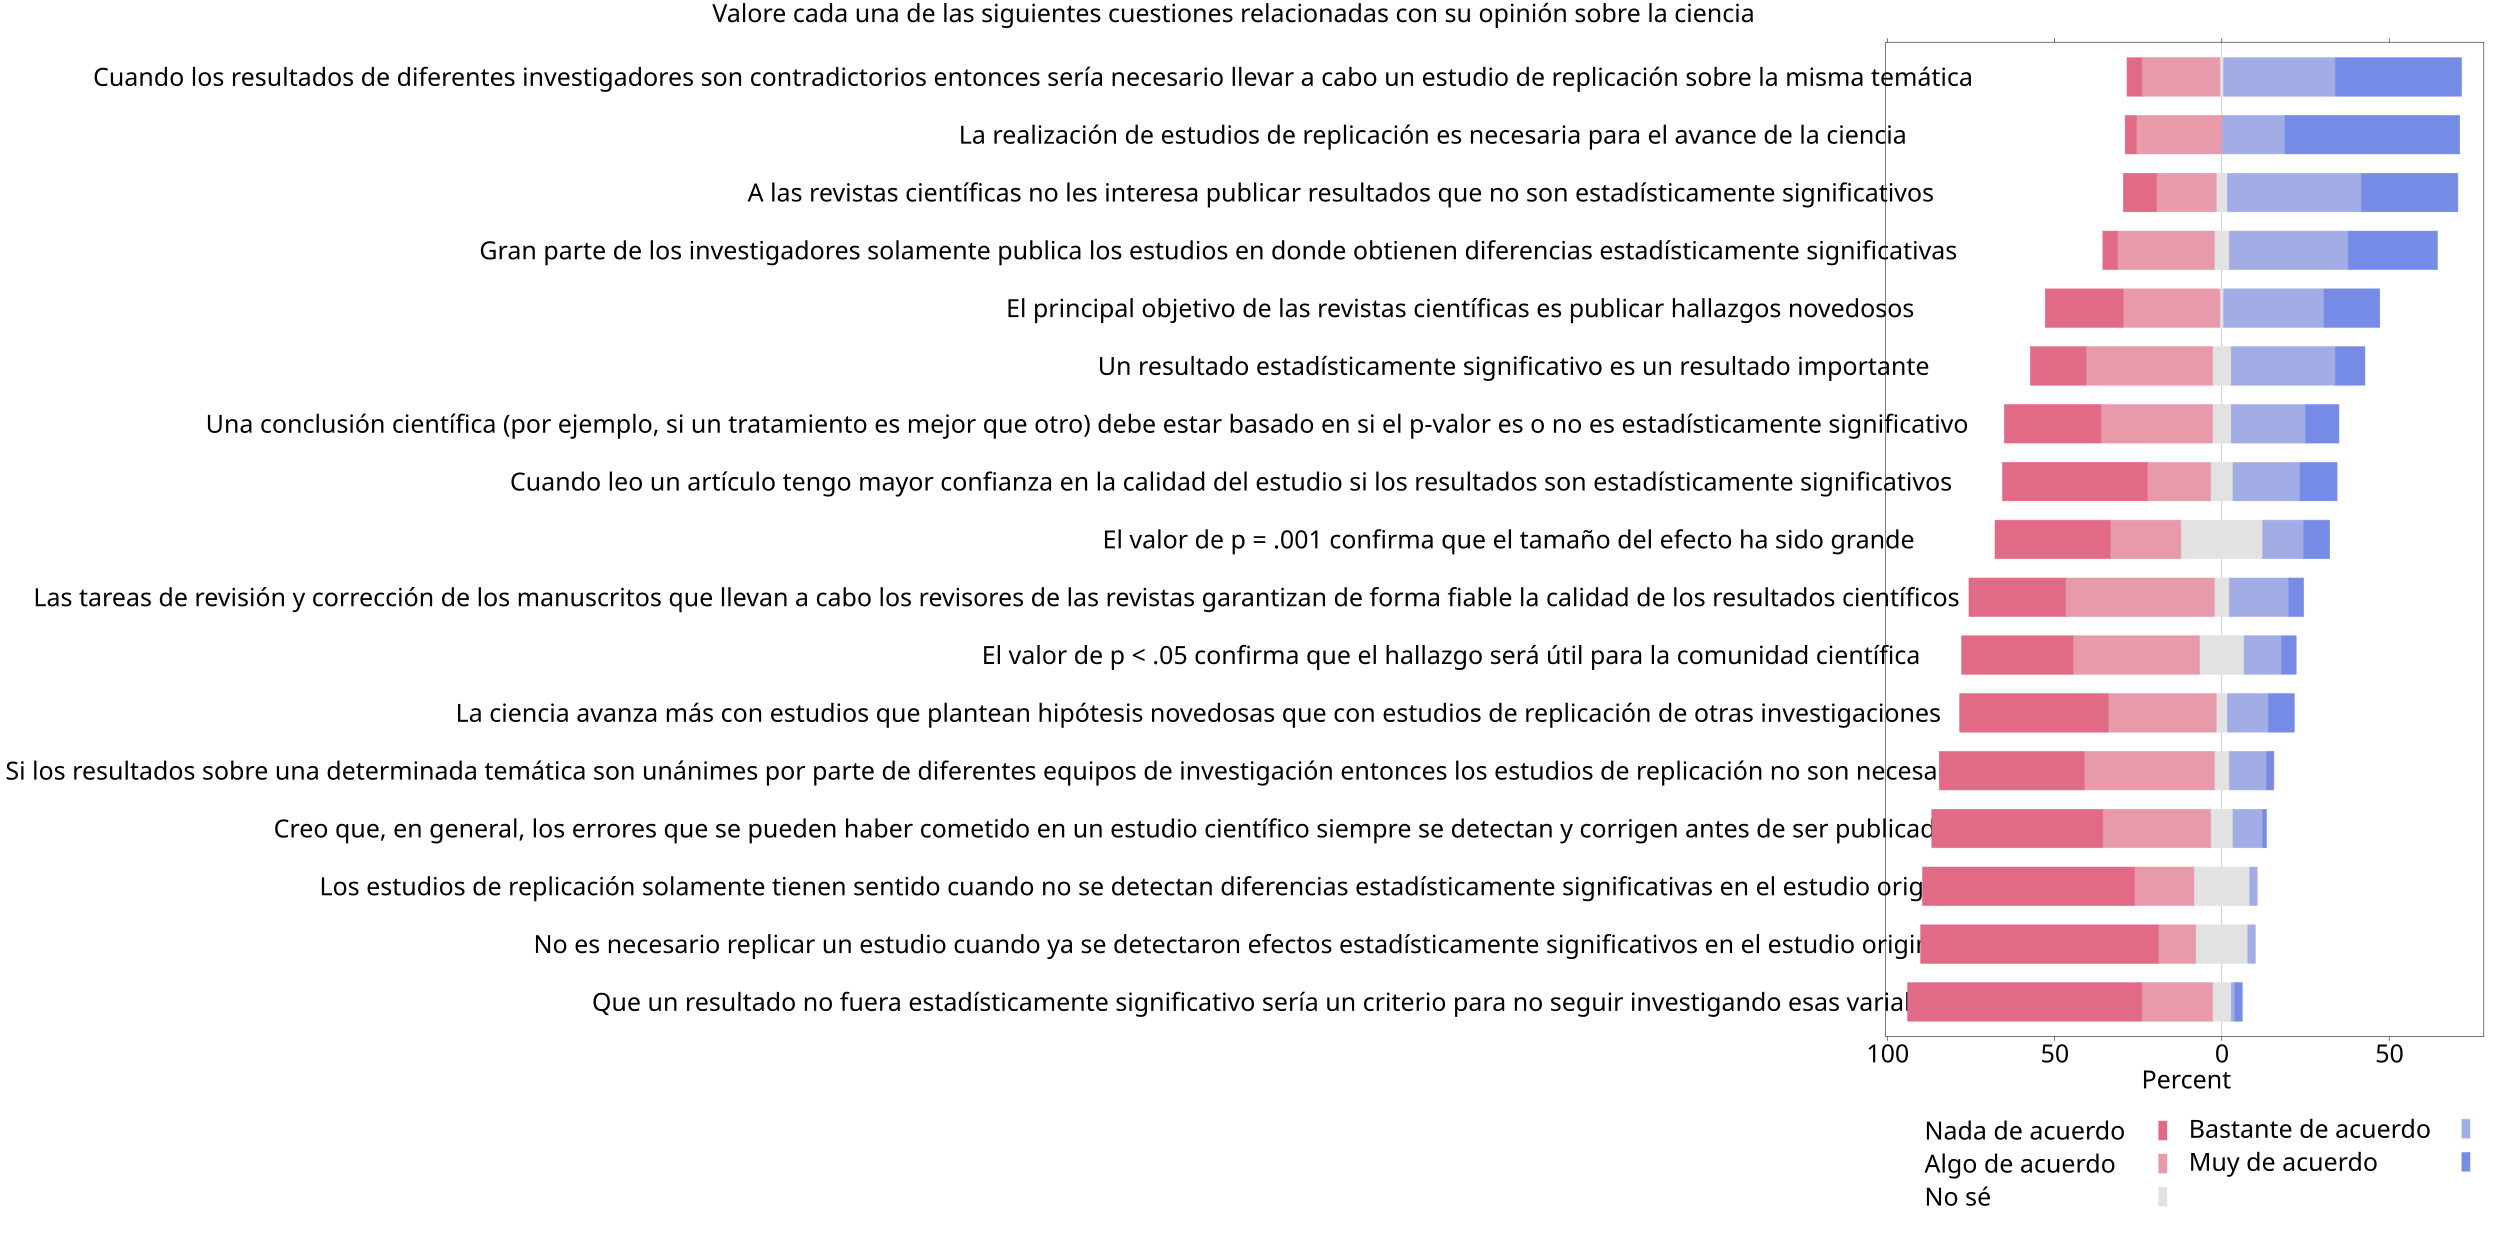
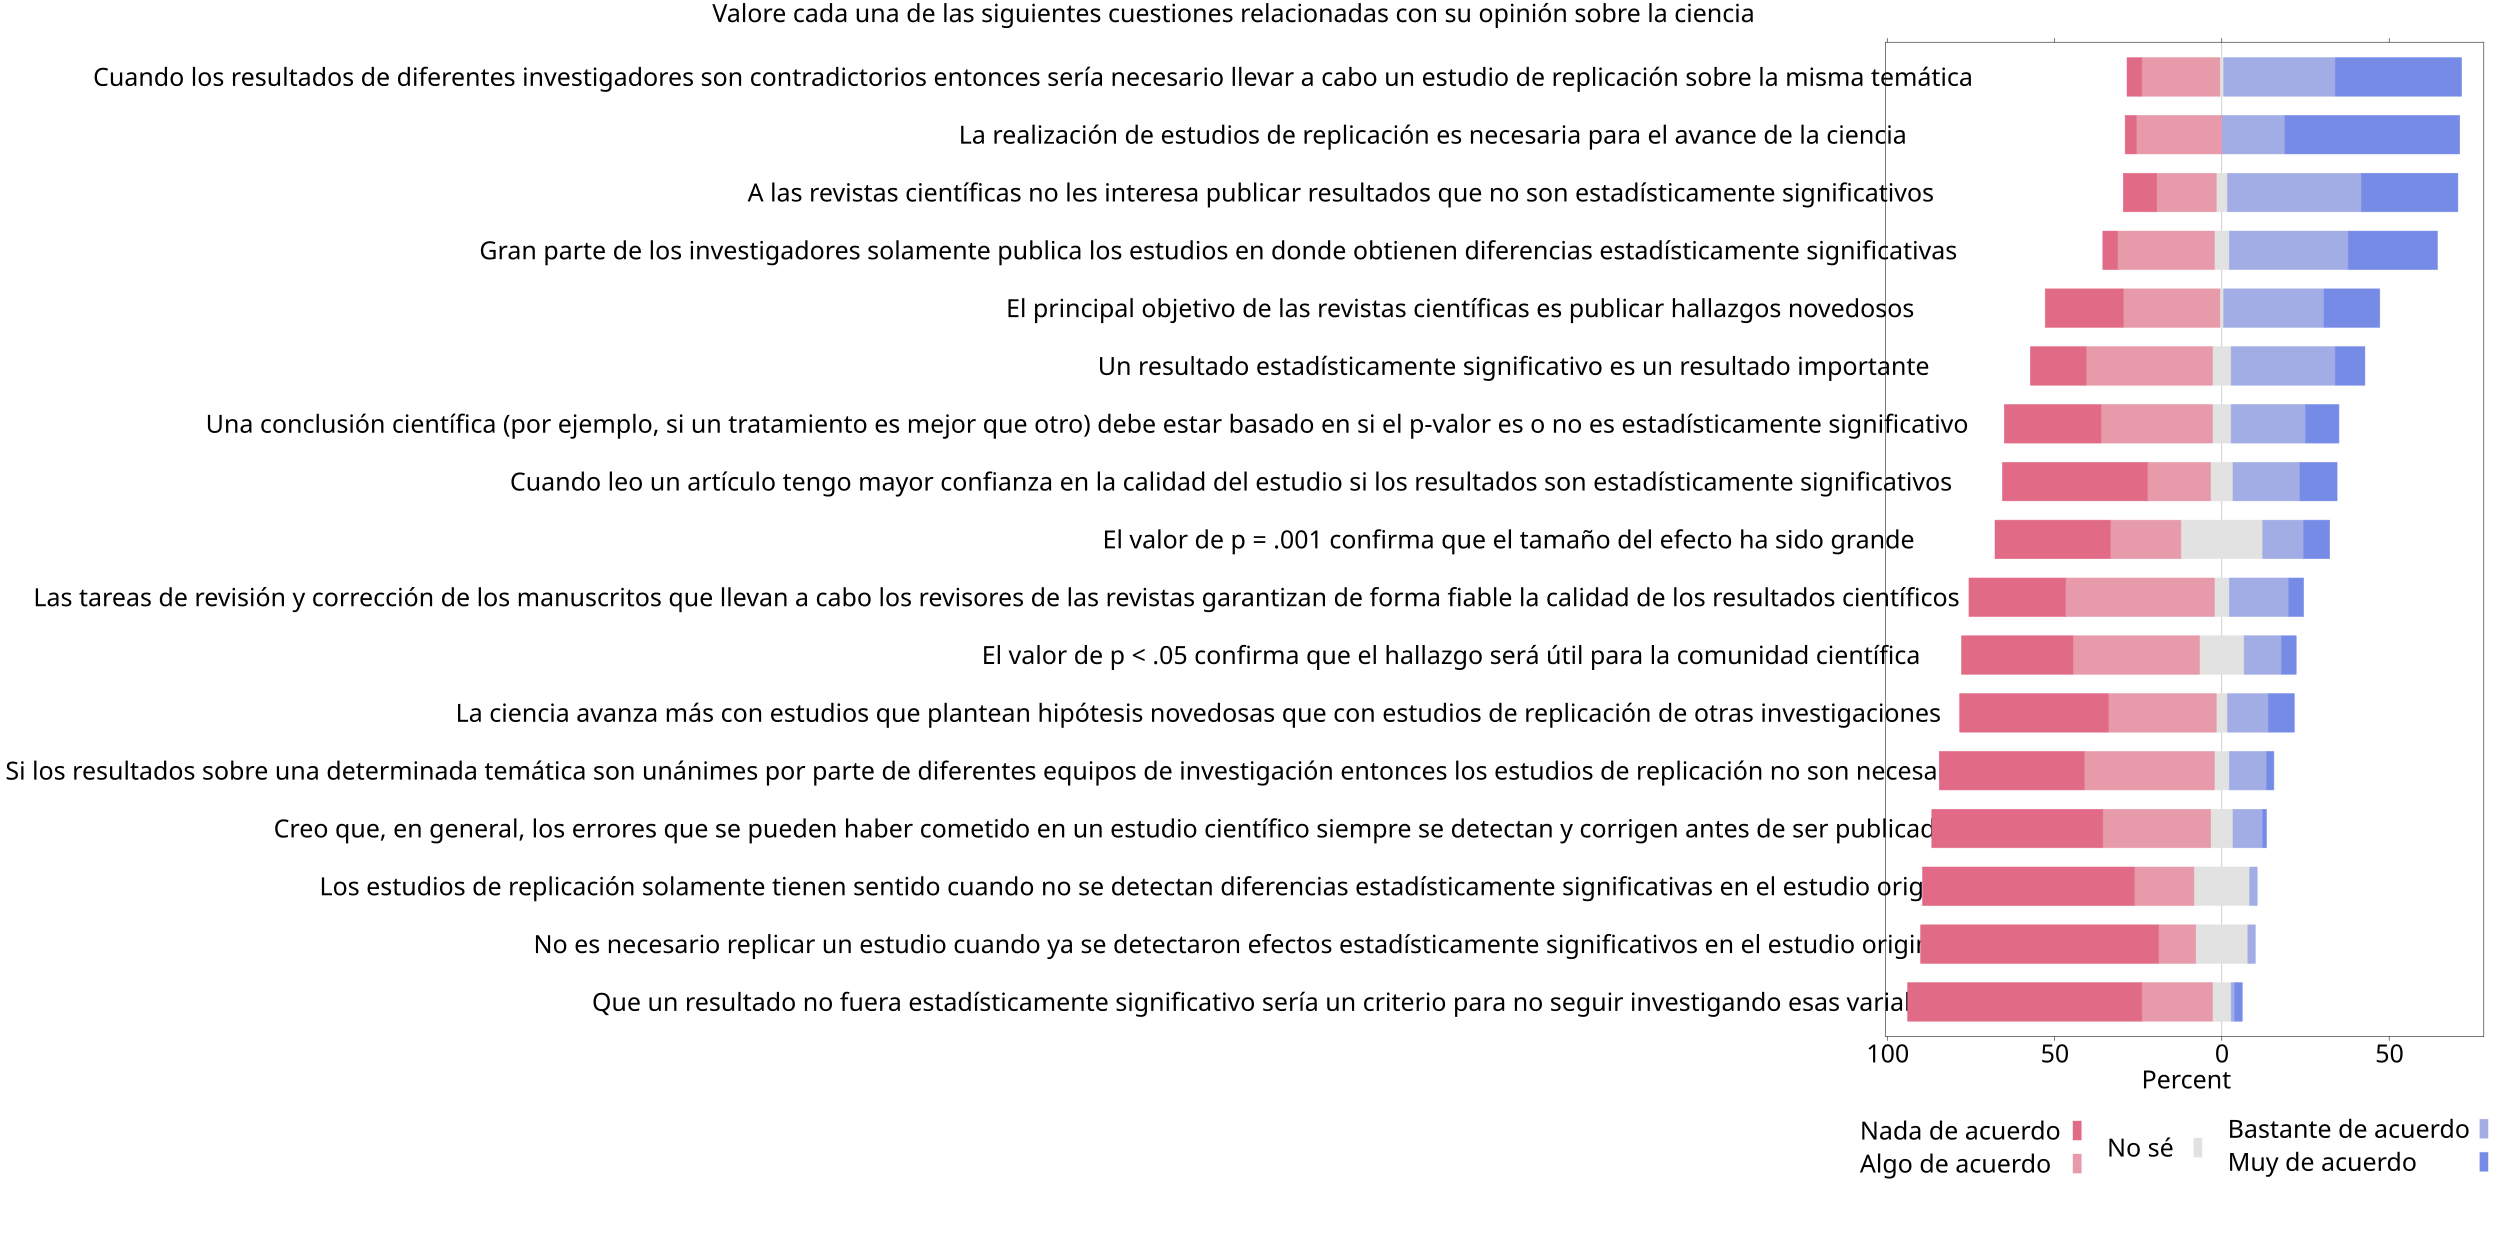
<svg xmlns="http://www.w3.org/2000/svg" xmlns:xlink="http://www.w3.org/1999/xlink" version="1.1" id="Capa_1" x="0px" y="0px" viewBox="0 0 3600 1800" style="enable-background:new 0 0 3600 1800;" xml:space="preserve">
  <style type="text/css">
	.st0{fill:#FFFFFF;}
	.st1{clip-path:url(#SVGID_2_);}
	.st2{fill:none;}
	.st3{font-family:'Arial-BoldMT';}
	.st4{font-size:36px;}
	.st5{font-family:'ArialMT';}
	.st6{clip-path:url(#SVGID_4_);}
	.st7{fill:none;stroke:#000000;stroke-width:0.75;stroke-linecap:round;stroke-linejoin:round;stroke-miterlimit:10;}
	.st8{clip-path:url(#SVGID_6_);}
	.st9{fill:none;stroke:#A6A6A6;stroke-width:0.75;stroke-linecap:round;stroke-linejoin:round;stroke-miterlimit:10;}
	.st10{fill:#E2E2E2;stroke:#E2E2E2;stroke-width:0.75;stroke-linecap:round;stroke-linejoin:round;stroke-miterlimit:10;}
	.st11{fill:#A2ACE5;stroke:#A2ACE5;stroke-width:0.75;stroke-linecap:round;stroke-linejoin:round;stroke-miterlimit:10;}
	.st12{fill:#768BE6;stroke:#768BE6;stroke-width:0.75;stroke-linecap:round;stroke-linejoin:round;stroke-miterlimit:10;}
	.st13{fill:#E79AA9;stroke:#E79AA9;stroke-width:0.75;stroke-linecap:round;stroke-linejoin:round;stroke-miterlimit:10;}
	.st14{fill:#E16A86;stroke:#E16A86;stroke-width:0.75;stroke-linecap:round;stroke-linejoin:round;stroke-miterlimit:10;}
- 	.st15{fill:#E16A86;stroke:#FFFFFF;stroke-width:0.75;stroke-linecap:round;stroke-linejoin:round;stroke-miterlimit:10;}
- 	.st16{fill:#E79AA9;stroke:#FFFFFF;stroke-width:0.75;stroke-linecap:round;stroke-linejoin:round;stroke-miterlimit:10;}
- 	.st17{fill:#E2E2E2;stroke:#FFFFFF;stroke-width:0.75;stroke-linecap:round;stroke-linejoin:round;stroke-miterlimit:10;}
+ 	.st15{fill:#E2E2E2;stroke:#FFFFFF;stroke-width:0.75;stroke-linecap:round;stroke-linejoin:round;stroke-miterlimit:10;}
+ 	.st16{fill:#E16A86;stroke:#FFFFFF;stroke-width:0.75;stroke-linecap:round;stroke-linejoin:round;stroke-miterlimit:10;}
+ 	.st17{fill:#E79AA9;stroke:#FFFFFF;stroke-width:0.75;stroke-linecap:round;stroke-linejoin:round;stroke-miterlimit:10;}
	.st18{fill:#A2ACE5;stroke:#FFFFFF;stroke-width:0.75;stroke-linecap:round;stroke-linejoin:round;stroke-miterlimit:10;}
	.st19{fill:#768BE6;stroke:#FFFFFF;stroke-width:0.75;stroke-linecap:round;stroke-linejoin:round;stroke-miterlimit:10;}
</style>
  <rect class="st0" width="3600" height="1800" />
  <g>
    <g>
      <defs>
        <rect id="SVGID_1_" width="3600" height="1800" />
      </defs>
      <clipPath id="SVGID_2_">
        <use xlink:href="#SVGID_1_" style="overflow:visible;" />
      </clipPath>
      <g class="st1">
        <rect class="st2" width="3600" height="1800" />
        <text transform="matrix(1 0 0 1 1025.727 31.78)" class="st3 st4">Valore cada una de las siguientes cuestiones relacionadas con su opinión sobre la ciencia</text>
        <rect x="3083.8" y="1536.4" class="st2" width="124.1" height="42.6" />
        <text transform="matrix(1 0 0 1 3083.837 1567.28)" class="st5 st4">Percent</text>
      </g>
    </g>
  </g>
  <g>
    <g>
      <defs>
        <rect id="SVGID_3_" width="3600" height="1800" />
      </defs>
      <clipPath id="SVGID_4_">
        <use xlink:href="#SVGID_3_" style="overflow:visible;" />
      </clipPath>
      <g class="st6">
        <line class="st7" x1="2717.6" y1="60.8" x2="2717.6" y2="55.1" />
        <line class="st7" x1="2958.5" y1="60.8" x2="2958.5" y2="55.1" />
        <line class="st7" x1="3199.4" y1="60.8" x2="3199.4" y2="55.1" />
        <line class="st7" x1="3440.4" y1="60.8" x2="3440.4" y2="55.1" />
        <rect x="852.4" y="1424.8" class="st2" width="1847.1" height="42.6" />
        <text transform="matrix(1 0 0 1 852.3809 1455.65)" class="st5 st4">Que un resultado no fuera estadísticamente significativo sería un criterio para no seguir investigando esas variables</text>
        <rect x="768.3" y="1341.5" class="st2" width="1931.2" height="42.6" />
        <text transform="matrix(1 0 0 1 768.3047 1372.4)" class="st5 st4">No es necesario replicar un estudio cuando ya se detectaron efectos estadísticamente significativos en el estudio original</text>
        <rect x="460" y="1258.3" class="st2" width="2239.5" height="42.6" />
        <text transform="matrix(1 0 0 1 460.0371 1289.15)" class="st5 st4">Los estudios de replicación solamente tienen sentido cuando no se detectan diferencias estadísticamente significativas en el estudio original</text>
        <rect x="394" y="1175" class="st2" width="2305.5" height="42.6" />
        <text transform="matrix(1 0 0 1 394.0137 1205.9)" class="st5 st4">Creo que, en general, los errores que se pueden haber cometido en un estudio científico siempre se detectan y corrigen antes de ser publicados</text>
        <rect x="7.8" y="1091.8" class="st2" width="2691.8" height="42.6" />
        <text transform="matrix(1 0 0 1 7.7871 1122.65)" class="st5 st4">Si los resultados sobre una determinada temática son unánimes por parte de diferentes equipos de investigación entonces los estudios de replicación no son necesarios</text>
        <rect x="656.1" y="1008.5" class="st2" width="2043.4" height="42.6" />
        <text transform="matrix(1 0 0 1 656.1035 1039.39)" class="st5 st4">La ciencia avanza más con estudios que plantean hipótesis novedosas que con estudios de replicación de otras investigaciones</text>
        <rect x="1413.7" y="925.2" class="st2" width="1285.8" height="42.6" />
        <text transform="matrix(1 0 0 1 1413.686 956.1396)" class="st5 st4">El valor de p &lt; .05 confirma que el hallazgo será útil para la comunidad científica</text>
        <rect x="48.1" y="842" class="st2" width="2651.5" height="42.6" />
        <text transform="matrix(1 0 0 1 48.0586 872.8896)" class="st5 st4">Las tareas de revisión y corrección de los manuscritos que llevan a cabo los revisores de las revistas garantizan de forma fiable la calidad de los resultados científicos</text>
        <rect x="1587.7" y="758.7" class="st2" width="1111.8" height="42.6" />
        <text transform="matrix(1 0 0 1 1587.709 789.6396)" class="st5 st4">El valor de p = .001 confirma que el tamaño del efecto ha sido grande</text>
        <rect x="734.3" y="675.5" class="st2" width="1965.2" height="42.6" />
        <text transform="matrix(1 0 0 1 734.2734 706.3896)" class="st5 st4">Cuando leo un artículo tengo mayor confianza en la calidad del estudio si los resultados son estadísticamente significativos</text>
        <rect x="296.2" y="592.2" class="st2" width="2403.4" height="42.6" />
        <text transform="matrix(1 0 0 1 296.1563 623.1299)" class="st5 st4">Una conclusión científica (por ejemplo, si un tratamiento es mejor que otro) debe estar basado en si el p-valor es o no es estadísticamente significativo</text>
        <rect x="1580.8" y="509" class="st2" width="1118.6" height="42.6" />
        <text transform="matrix(1 0 0 1 1580.818 539.8799)" class="st5 st4">Un resultado estadísticamente significativo es un resultado importante</text>
        <rect x="1448.8" y="425.7" class="st2" width="1250.7" height="42.6" />
        <text transform="matrix(1 0 0 1 1448.754 456.6299)" class="st5 st4">El principal objetivo de las revistas científicas es publicar hallazgos novedosos</text>
        <rect x="690.2" y="342.5" class="st2" width="2009.3" height="42.6" />
        <text transform="matrix(1 0 0 1 690.2227 373.3799)" class="st5 st4">Gran parte de los investigadores solamente publica los estudios en donde obtienen diferencias estadísticamente significativas</text>
        <text transform="matrix(1 0 0 1 1076.572 290.13)" class="st5 st4">A las revistas científicas no les interesa publicar resultados que no son estadísticamente significativos</text>
        <rect x="1380.6" y="176" class="st2" width="1318.9" height="42.6" />
        <text transform="matrix(1 0 0 1 1380.603 206.8701)" class="st5 st4">La realización de estudios de replicación es necesaria para el avance de la ciencia</text>
        <rect x="134" y="92.7" class="st2" width="2565.5" height="42.6" />
        <text transform="matrix(1 0 0 1 133.998 123.6201)" class="st5 st4">Cuando los resultados de diferentes investigadores son contradictorios entonces sería necesario llevar a cabo un estudio de replicación sobre la misma temática</text>
        <line class="st7" x1="2717.6" y1="1492.7" x2="2717.6" y2="1498.4" />
        <line class="st7" x1="2958.5" y1="1492.7" x2="2958.5" y2="1498.4" />
        <line class="st7" x1="3199.4" y1="1492.7" x2="3199.4" y2="1498.4" />
        <line class="st7" x1="3440.4" y1="1492.7" x2="3440.4" y2="1498.4" />
        <rect x="2687.5" y="1498.9" class="st2" width="60.1" height="42.6" />
        <text transform="matrix(1 0 0 1 2687.518 1529.83)" class="st5 st4">100</text>
        <rect x="2938.5" y="1498.9" class="st2" width="40" height="42.6" />
        <text transform="matrix(1 0 0 1 2938.459 1529.83)" class="st5 st4">50</text>
        <text transform="matrix(1 0 0 1 3189.399 1529.83)" class="st5 st4">0</text>
        <rect x="3420.3" y="1498.9" class="st2" width="40" height="42.6" />
        <text transform="matrix(1 0 0 1 3420.328 1529.83)" class="st5 st4">50</text>
      </g>
    </g>
  </g>
  <g>
    <g>
      <defs>
        <rect id="SVGID_5_" x="2715.1" y="60.8" width="861.6" height="1431.9" />
      </defs>
      <clipPath id="SVGID_6_">
        <use xlink:href="#SVGID_5_" style="overflow:visible;" />
      </clipPath>
      <g class="st8">
        <line class="st9" x1="3199.4" y1="1492.7" x2="3199.4" y2="60.8" />
        <rect x="3199.4" y="1415" class="st10" width="13.4" height="55.5" />
        <rect x="3212.8" y="1415" class="st11" width="5.4" height="55.5" />
        <rect x="3218.1" y="1415" class="st12" width="10.7" height="55.5" />
        <rect x="3186" y="1415" class="st10" width="13.4" height="55.5" />
        <rect x="3084.3" y="1415" class="st13" width="101.7" height="55.5" />
        <rect x="2747" y="1415" class="st14" width="337.3" height="55.5" />
        <rect x="3199.4" y="1331.8" class="st10" width="37.5" height="55.5" />
        <rect x="3236.9" y="1331.8" class="st11" width="10.7" height="55.5" />
        <rect x="3161.9" y="1331.8" class="st10" width="37.5" height="55.5" />
        <rect x="3108.4" y="1331.8" class="st13" width="53.5" height="55.5" />
        <rect x="2765.7" y="1331.8" class="st14" width="342.7" height="55.5" />
        <rect x="3199.4" y="1248.5" class="st10" width="40.2" height="55.5" />
        <rect x="3239.6" y="1248.5" class="st11" width="10.7" height="55.5" />
        <rect x="3159.3" y="1248.5" class="st10" width="40.2" height="55.5" />
        <rect x="3073.6" y="1248.5" class="st13" width="85.7" height="55.5" />
        <rect x="2768.4" y="1248.5" class="st14" width="305.2" height="55.5" />
        <rect x="3199.4" y="1165.3" class="st10" width="16.1" height="55.5" />
        <rect x="3215.5" y="1165.3" class="st11" width="42.8" height="55.5" />
        <rect x="3258.3" y="1165.3" class="st12" width="5.4" height="55.5" />
        <rect x="3183.4" y="1165.3" class="st10" width="16.1" height="55.5" />
        <rect x="3028.1" y="1165.3" class="st13" width="155.3" height="55.5" />
        <rect x="2781.8" y="1165.3" class="st14" width="246.3" height="55.5" />
        <rect x="3199.4" y="1082" class="st10" width="10.7" height="55.5" />
        <rect x="3210.1" y="1082" class="st11" width="53.5" height="55.5" />
        <rect x="3263.7" y="1082" class="st12" width="10.7" height="55.5" />
        <rect x="3188.7" y="1082" class="st10" width="10.7" height="55.5" />
        <rect x="3001.3" y="1082" class="st13" width="187.4" height="55.5" />
        <rect x="2792.5" y="1082" class="st14" width="208.8" height="55.5" />
        <rect x="3199.4" y="998.8" class="st10" width="8" height="55.5" />
        <rect x="3207.4" y="998.8" class="st11" width="58.9" height="55.5" />
        <rect x="3266.3" y="998.8" class="st12" width="37.5" height="55.5" />
        <rect x="3191.4" y="998.8" class="st10" width="8" height="55.5" />
        <rect x="3036.1" y="998.8" class="st13" width="155.3" height="55.5" />
        <rect x="2821.9" y="998.8" class="st14" width="214.2" height="55.5" />
        <rect x="3199.4" y="915.5" class="st10" width="32.1" height="55.5" />
        <rect x="3231.5" y="915.5" class="st11" width="53.5" height="55.5" />
        <rect x="3285.1" y="915.5" class="st12" width="21.4" height="55.5" />
        <rect x="3167.3" y="915.5" class="st10" width="32.1" height="55.5" />
        <rect x="2985.3" y="915.5" class="st13" width="182" height="55.5" />
        <rect x="2824.6" y="915.5" class="st14" width="160.6" height="55.5" />
        <rect x="3199.4" y="832.3" class="st10" width="10.7" height="55.5" />
        <rect x="3210.1" y="832.3" class="st11" width="85.7" height="55.5" />
        <rect x="3295.8" y="832.3" class="st12" width="21.4" height="55.5" />
        <rect x="3188.7" y="832.3" class="st10" width="10.7" height="55.5" />
        <rect x="2974.5" y="832.3" class="st13" width="214.2" height="55.5" />
        <rect x="2835.3" y="832.3" class="st14" width="139.2" height="55.5" />
        <rect x="3199.4" y="749" class="st10" width="58.9" height="55.5" />
        <rect x="3258.3" y="749" class="st11" width="58.9" height="55.5" />
        <rect x="3317.2" y="749" class="st12" width="37.5" height="55.5" />
        <rect x="3140.5" y="749" class="st10" width="58.9" height="55.5" />
        <rect x="3038.8" y="749" class="st13" width="101.7" height="55.5" />
        <rect x="2872.8" y="749" class="st14" width="166" height="55.5" />
        <rect x="3199.4" y="665.8" class="st10" width="16.1" height="55.5" />
        <rect x="3215.5" y="665.8" class="st11" width="96.4" height="55.5" />
        <rect x="3311.9" y="665.8" class="st12" width="53.5" height="55.5" />
        <rect x="3183.4" y="665.8" class="st10" width="16.1" height="55.5" />
        <rect x="3092.3" y="665.8" class="st13" width="91" height="55.5" />
        <rect x="2883.5" y="665.8" class="st14" width="208.8" height="55.5" />
        <rect x="3199.4" y="582.5" class="st10" width="13.4" height="55.5" />
        <rect x="3212.8" y="582.5" class="st11" width="107.1" height="55.5" />
        <rect x="3319.9" y="582.5" class="st12" width="48.2" height="55.5" />
        <rect x="3186" y="582.5" class="st10" width="13.4" height="55.5" />
        <rect x="3025.4" y="582.5" class="st13" width="160.6" height="55.5" />
        <rect x="2886.2" y="582.5" class="st14" width="139.2" height="55.5" />
        <rect x="3199.4" y="499.2" class="st10" width="13.4" height="55.5" />
        <rect x="3212.8" y="499.2" class="st11" width="149.9" height="55.5" />
        <rect x="3362.7" y="499.2" class="st12" width="42.8" height="55.5" />
        <rect x="3186" y="499.2" class="st10" width="13.4" height="55.5" />
        <rect x="3004" y="499.2" class="st13" width="182" height="55.5" />
        <rect x="2923.7" y="499.2" class="st14" width="80.3" height="55.5" />
        <rect x="3199.4" y="416" class="st10" width="2.7" height="55.5" />
        <rect x="3202.1" y="416" class="st11" width="144.6" height="55.5" />
        <rect x="3346.6" y="416" class="st12" width="80.3" height="55.5" />
        <rect x="3196.7" y="416" class="st10" width="2.7" height="55.5" />
        <rect x="3057.5" y="416" class="st13" width="139.2" height="55.5" />
        <rect x="2945.1" y="416" class="st14" width="112.4" height="55.5" />
        <rect x="3199.4" y="332.7" class="st10" width="10.7" height="55.5" />
        <rect x="3210.1" y="332.7" class="st11" width="171.3" height="55.5" />
        <rect x="3381.4" y="332.7" class="st12" width="128.5" height="55.5" />
        <rect x="3188.7" y="332.7" class="st10" width="10.7" height="55.5" />
        <rect x="3049.5" y="332.7" class="st13" width="139.2" height="55.5" />
        <rect x="3028.1" y="332.7" class="st14" width="21.4" height="55.5" />
        <rect x="3199.4" y="249.5" class="st10" width="8" height="55.5" />
        <rect x="3207.4" y="249.5" class="st11" width="192.8" height="55.5" />
        <rect x="3400.2" y="249.5" class="st12" width="139.2" height="55.5" />
        <rect x="3191.4" y="249.5" class="st10" width="8" height="55.5" />
        <rect x="3105.7" y="249.5" class="st13" width="85.7" height="55.5" />
        <rect x="3057.5" y="249.5" class="st14" width="48.2" height="55.5" />
        <rect x="3199.4" y="166.2" class="st11" width="91" height="55.5" />
        <rect x="3290.4" y="166.2" class="st12" width="251.6" height="55.5" />
        <rect x="3076.3" y="166.2" class="st13" width="123.1" height="55.5" />
        <rect x="3060.2" y="166.2" class="st14" width="16.1" height="55.5" />
        <rect x="3199.4" y="83" class="st10" width="2.7" height="55.5" />
        <rect x="3202.1" y="83" class="st11" width="160.6" height="55.5" />
        <rect x="3362.7" y="83" class="st12" width="182" height="55.5" />
        <rect x="3196.7" y="83" class="st10" width="2.7" height="55.5" />
        <rect x="3084.3" y="83" class="st13" width="112.4" height="55.5" />
        <rect x="3062.9" y="83" class="st14" width="21.4" height="55.5" />
      </g>
    </g>
  </g>
  <rect x="2771.3" y="1610" class="st2" width="276.2" height="42.6" />
-   <text transform="matrix(1 0 0 1 2771.252 1640.909)" class="st5 st4">Nada de acuerdo</text>
-   <rect x="3107.6" y="1613.7" class="st15" width="13.4" height="28.7" />
-   <g>
-     <text transform="matrix(1 0 0 1 2771.252 1688.492)" class="st5 st4">Algo de acuerdo</text>
-     <rect x="3107.6" y="1661.3" class="st16" width="13.4" height="28.7" />
-   </g>
  <rect x="2771.3" y="1705.2" class="st2" width="94.1" height="42.6" />
-   <text transform="matrix(1 0 0 1 2771.252 1736.075)" class="st5 st4">No sé</text>
-   <rect x="3107.6" y="1708.9" class="st17" width="13.4" height="28.7" />
  <rect x="3151.8" y="1607.5" class="st2" width="332.3" height="42.6" />
-   <text transform="matrix(1 0 0 1 3151.8 1638.409)" class="st5 st4">Bastante de acuerdo</text>
-   <rect x="3544.1" y="1611.2" class="st18" width="13.4" height="28.7" />
  <rect x="3151.8" y="1655.1" class="st2" width="258.2" height="42.6" />
-   <text transform="matrix(1 0 0 1 3151.8 1685.992)" class="st5 st4">Muy de acuerdo</text>
-   <g>
-     <rect x="3544.1" y="1658.8" class="st19" width="13.4" height="28.7" />
+   <g>
+     <g>
+       <text transform="matrix(1 0 0 1 3034.135 1665.425)" class="st5 st4">No sé</text>
+       <rect x="3158.2" y="1638.3" class="st15" width="13.4" height="28.7" />
+     </g>
+     <g>
+       <rect x="2984.5" y="1613.7" class="st16" width="13.4" height="28.7" />
+       <text transform="matrix(1 0 0 1 2678.252 1640.909)" class="st5 st4">Nada de acuerdo</text>
+       <text transform="matrix(1 0 0 1 2678.252 1688.492)" class="st5 st4">Algo de acuerdo</text>
+       <rect x="2984.5" y="1661.3" class="st17" width="13.4" height="28.7" />
+     </g>
+     <g>
+       <rect x="3570.1" y="1611.2" class="st18" width="13.4" height="28.7" />
+       <text transform="matrix(1 0 0 1 3207.857 1638.409)" class="st5 st4">Bastante de acuerdo</text>
+       <text transform="matrix(1 0 0 1 3207.857 1685.992)" class="st5 st4">Muy de acuerdo</text>
+       <g>
+         <rect x="3570.1" y="1658.8" class="st19" width="13.4" height="28.7" />
+       </g>
+     </g>
  </g>
  <rect class="st2" width="3600" height="1800" />
  <rect x="2715.1" y="60.8" class="st7" width="861.6" height="1431.9" />
  <rect x="2969.1" y="1567.3" class="st2" width="353.6" height="220.7" />
</svg>
